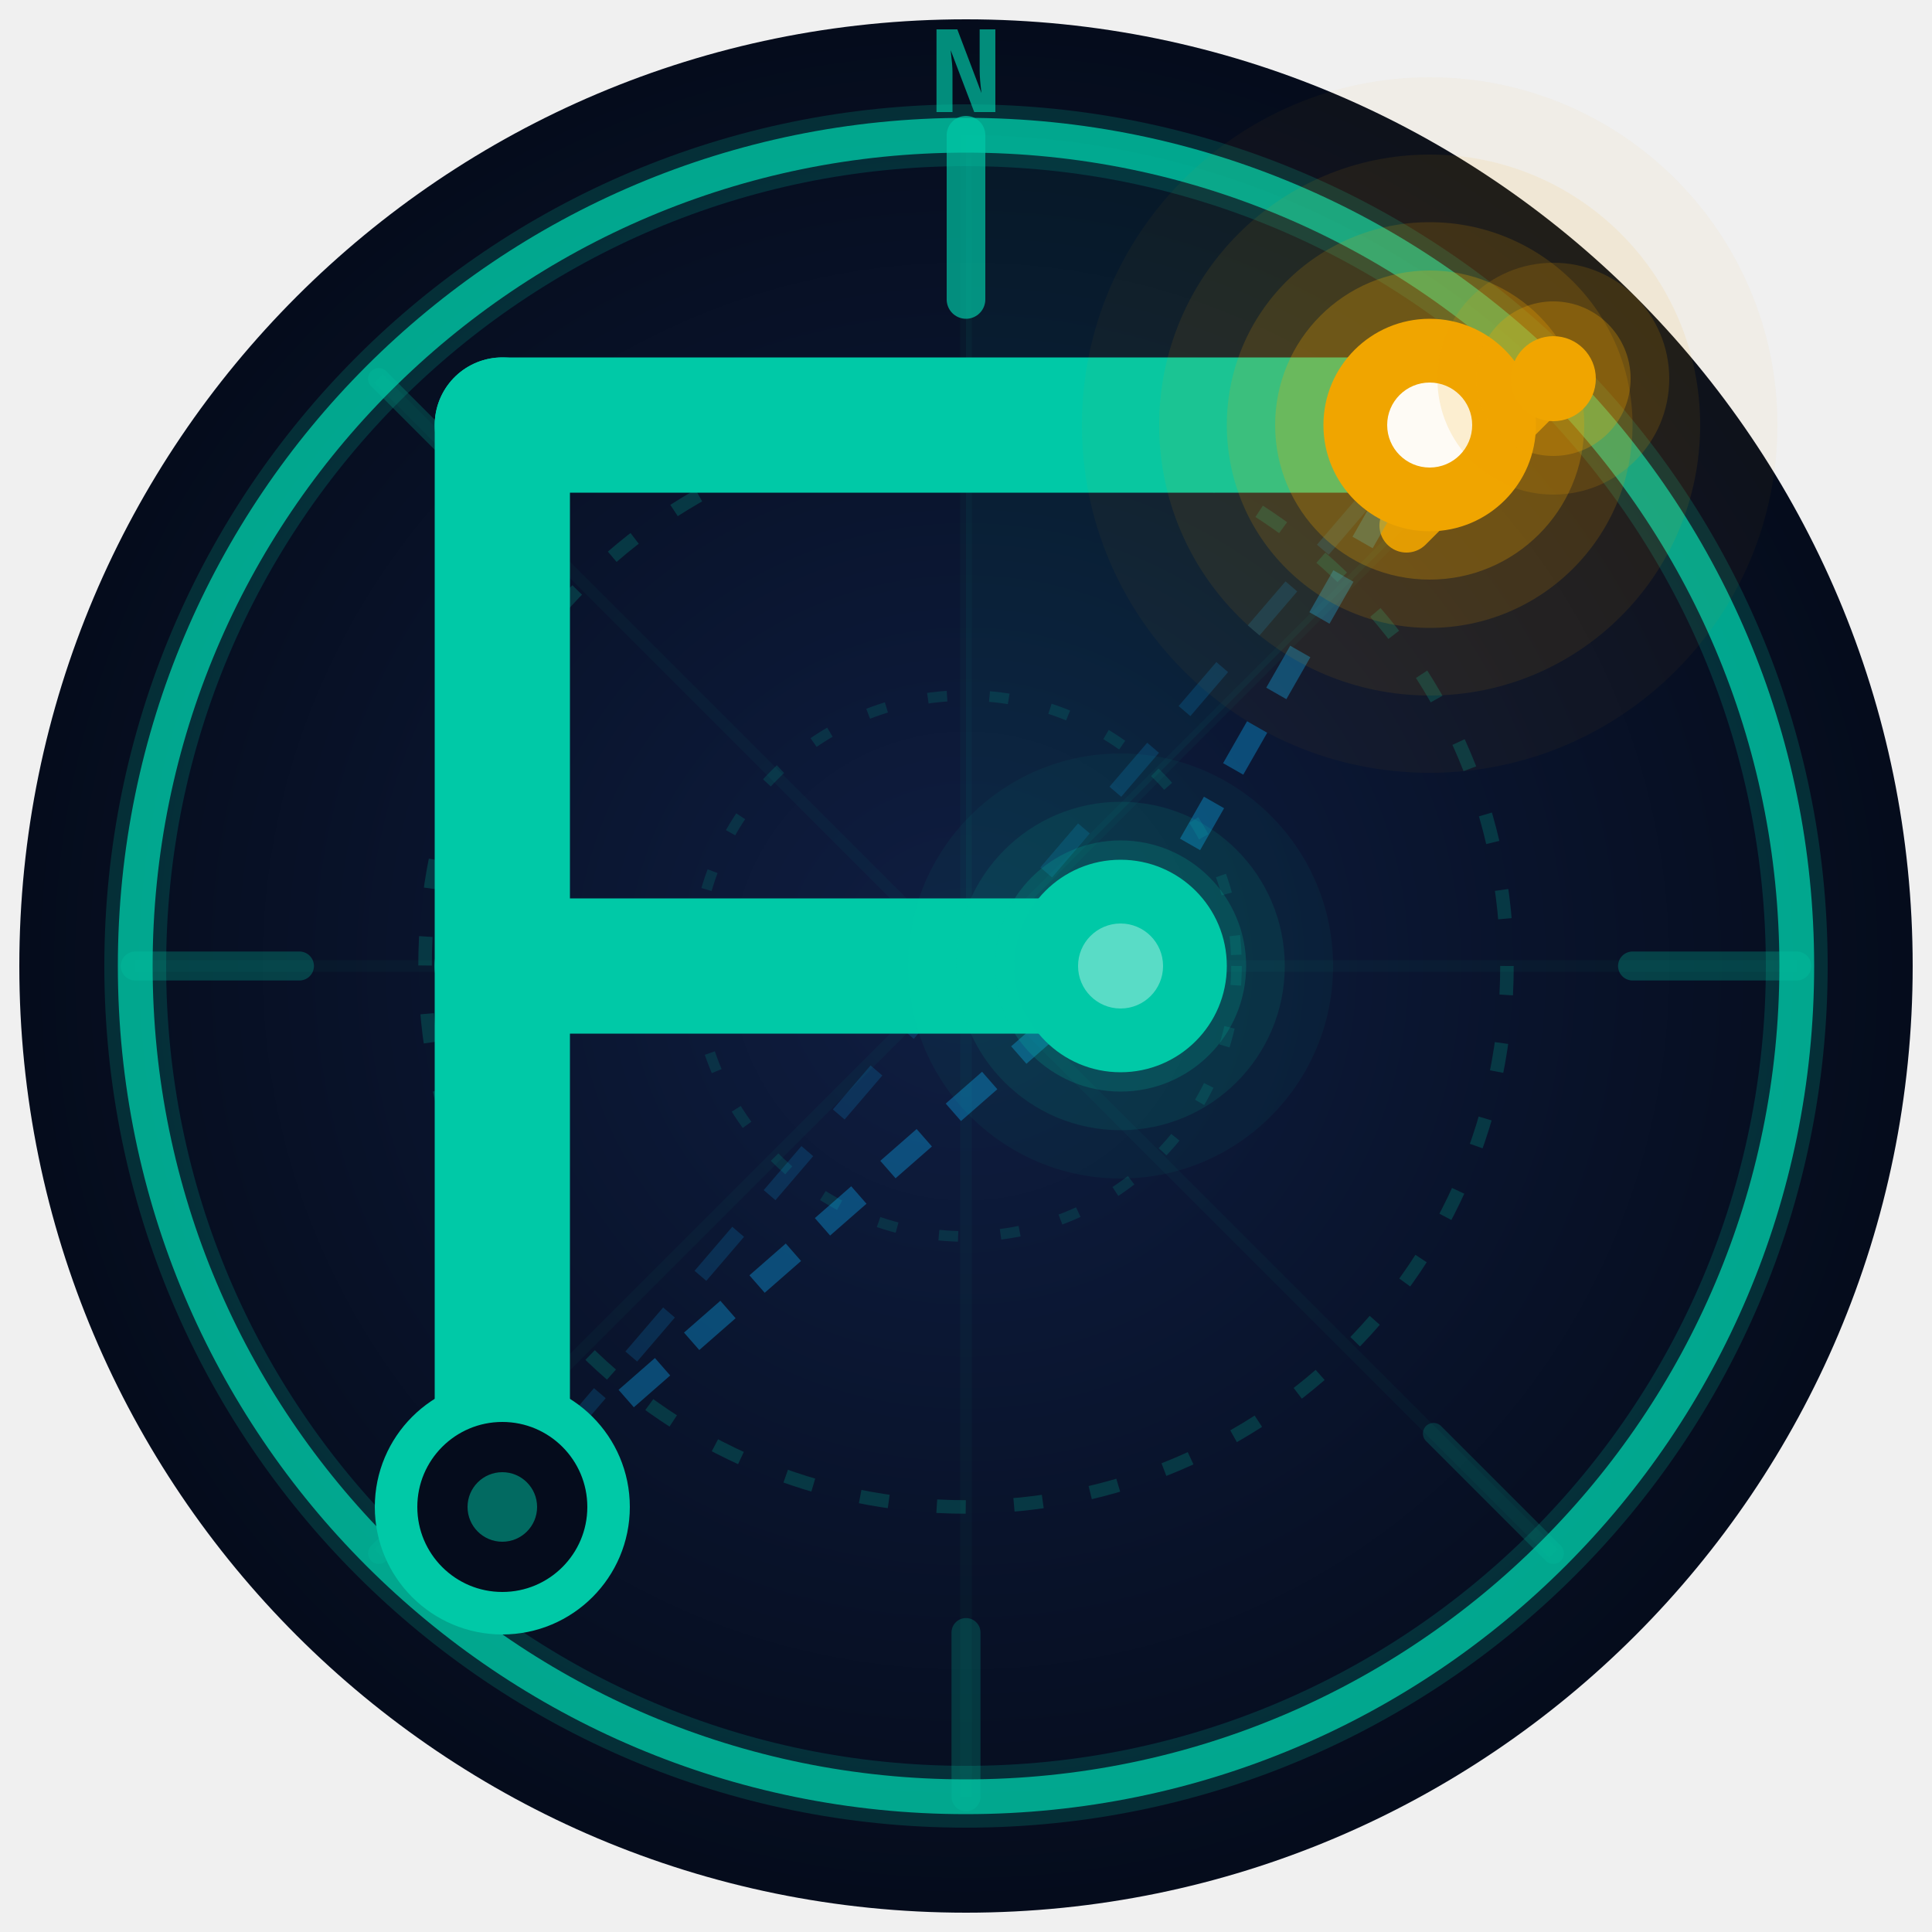
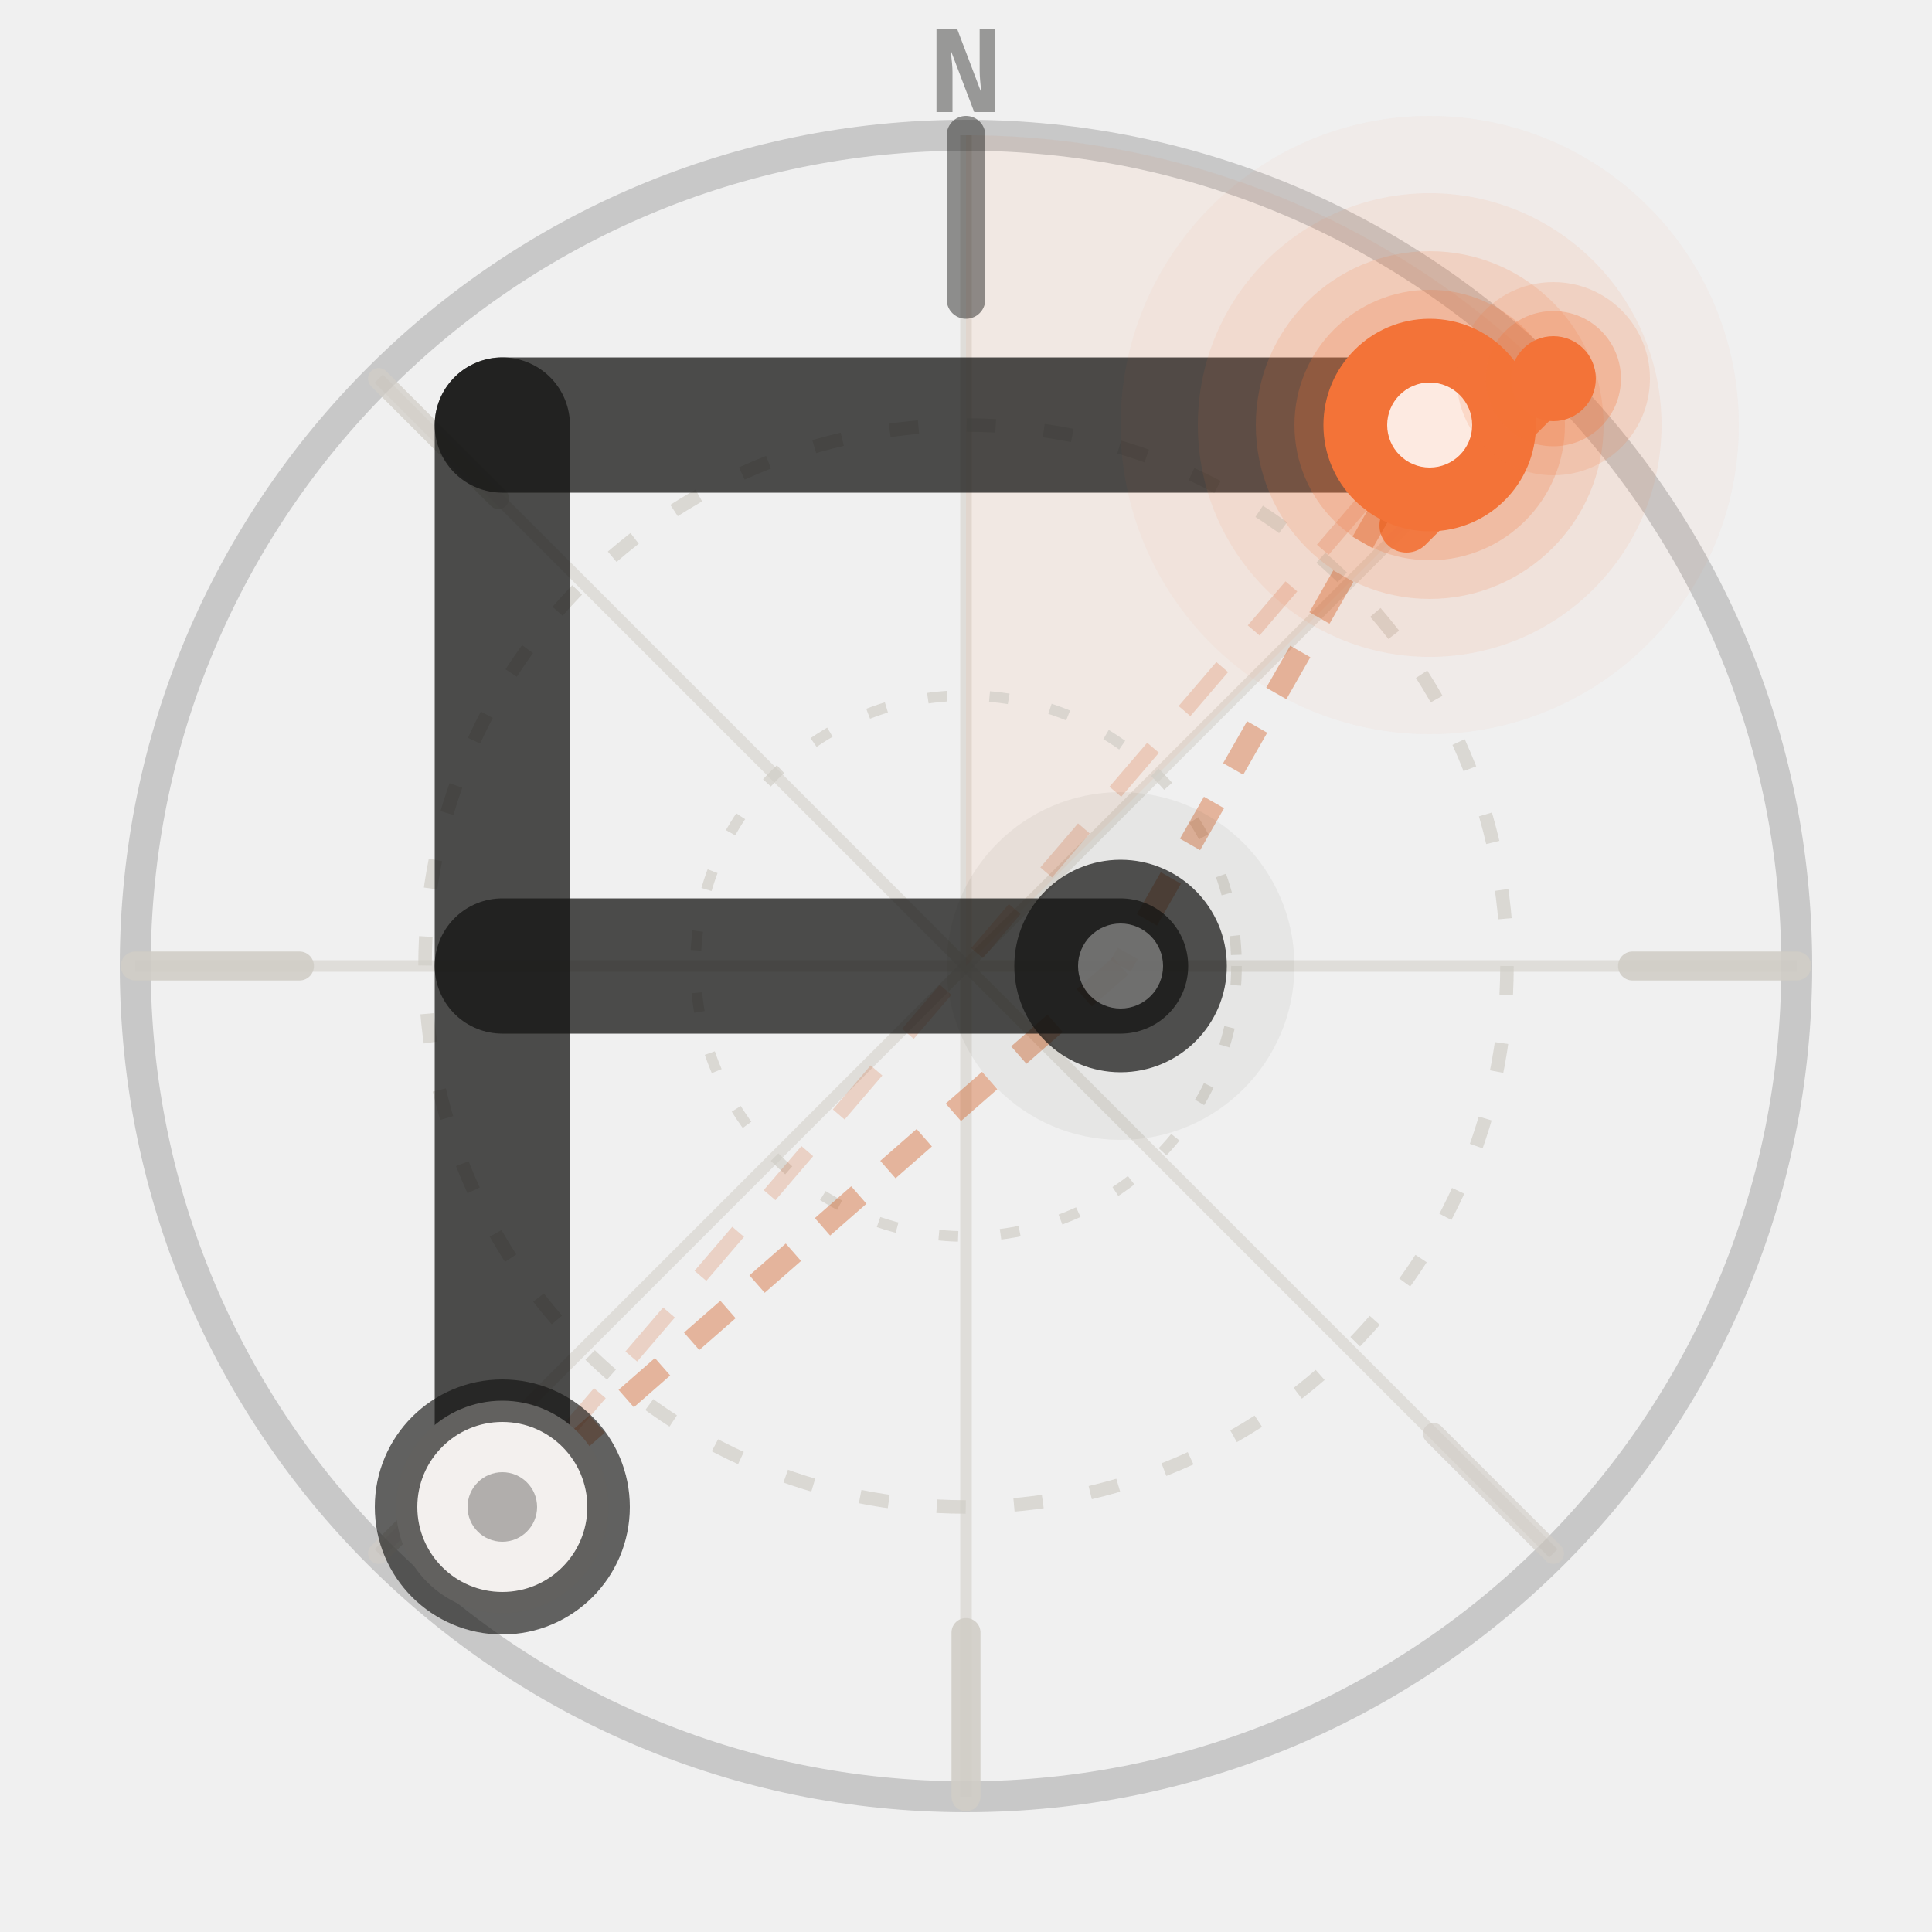
<svg xmlns="http://www.w3.org/2000/svg" viewBox="0 0 100 100" role="img">
-   <defs>
-     <radialGradient id="finva-bg-grad" cx="50%" cy="50%" r="50%">
-       <stop offset="0%" stop-color="#0f1e42" />
-       <stop offset="100%" stop-color="#050c1c" />
-     </radialGradient>
-   </defs>
-   <g id="layer-background">
-     <circle cx="50" cy="50" r="49" fill="url(#finva-bg-grad)" />
-   </g>
-   <g id="layer-grid" stroke="#00C9A7" stroke-width=".6" stroke-opacity=".04">
+   <g id="layer-grid" stroke="#D1CDC7" stroke-width=".6" stroke-opacity=".55">
    <line x1="50" y1="7" x2="50" y2="93" />
    <line x1="7" y1="50" x2="93" y2="50" />
    <line x1="19.6" y1="19.6" x2="80.4" y2="80.4" />
    <line x1="80.4" y1="19.6" x2="19.6" y2="80.4" />
  </g>
  <g id="layer-radar-wedge">
-     <path d="M 50,50 L 50,7 A 43,43 0 0,1 80.4,19.6 Z" fill="#00C9A7" fill-opacity=".055" />
+     <path d="M 50,50 L 50,7 A 43,43 0 0,1 80.4,19.6 Z" fill="#F37338" fill-opacity=".07" />
  </g>
-   <g id="layer-inner-rings" fill="none" cx="50" cy="50">
-     <circle cx="50" cy="50" r="14" stroke="#00C9A7" stroke-width=".55" stroke-dasharray="1,2.2" stroke-opacity=".14" />
-     <circle cx="50" cy="50" r="28" stroke="#00C9A7" stroke-width=".7" stroke-dasharray="1.5,2.5" stroke-opacity=".2" />
+   <g id="layer-inner-rings" fill="none">
+     <circle cx="50" cy="50" r="14" stroke="#D1CDC7" stroke-width=".55" stroke-dasharray="1,2.2" stroke-opacity=".7" />
+     <circle cx="50" cy="50" r="28" stroke="#D1CDC7" stroke-width=".7" stroke-dasharray="1.5,2.5" stroke-opacity=".7" />
  </g>
  <g id="layer-compass-ring">
-     <circle id="ring-glow" cx="50" cy="50" r="43" fill="none" stroke="#00C9A7" stroke-width="3.2" stroke-opacity=".18" />
-     <circle id="ring-main" cx="50" cy="50" r="43" fill="none" stroke="#00C9A7" stroke-width="1.8" stroke-opacity=".78" />
+     <circle cx="50" cy="50" r="43" fill="none" stroke="#141413" stroke-width="1.6" stroke-opacity=".18" />
    <g id="ticks" stroke-linecap="round">
-       <line id="tick-N" x1="50" y1="7" x2="50" y2="15.5" stroke="#00C9A7" stroke-width="2" stroke-opacity=".68" />
-       <line id="tick-E" x1="93" y1="50" x2="84.5" y2="50" stroke="#00C9A7" stroke-width="1.5" stroke-opacity=".26" />
-       <line id="tick-S" x1="50" y1="93" x2="50" y2="84.5" stroke="#00C9A7" stroke-width="1.5" stroke-opacity=".22" />
-       <line id="tick-W" x1="7" y1="50" x2="15.5" y2="50" stroke="#00C9A7" stroke-width="1.5" stroke-opacity=".26" />
-       <line id="tick-NW" x1="19.6" y1="19.6" x2="25.8" y2="25.8" stroke="#00C9A7" stroke-width="1.1" stroke-opacity=".22" />
-       <line id="tick-SE" x1="80.4" y1="80.4" x2="74.2" y2="74.2" stroke="#00C9A7" stroke-width="1.1" stroke-opacity=".18" />
-       <line id="tick-SW" x1="19.6" y1="80.4" x2="25.8" y2="74.2" stroke="#00C9A7" stroke-width="1.1" stroke-opacity=".18" />
-       <line id="tick-NE" x1="80.4" y1="19.6" x2="72.8" y2="27.2" stroke="#F0A500" stroke-width="2.8" stroke-opacity=".9" />
+       <line x1="50" y1="7" x2="50" y2="15.5" stroke="#141413" stroke-width="2" stroke-opacity=".45" />
+       <line x1="93" y1="50" x2="84.5" y2="50" stroke="#D1CDC7" stroke-width="1.5" stroke-opacity=".9" />
+       <line x1="50" y1="93" x2="50" y2="84.5" stroke="#D1CDC7" stroke-width="1.5" stroke-opacity=".9" />
+       <line x1="7" y1="50" x2="15.5" y2="50" stroke="#D1CDC7" stroke-width="1.5" stroke-opacity=".9" />
+       <line x1="19.6" y1="19.6" x2="25.8" y2="25.8" stroke="#D1CDC7" stroke-width="1.1" stroke-opacity=".75" />
+       <line x1="80.4" y1="80.4" x2="74.2" y2="74.2" stroke="#D1CDC7" stroke-width="1.1" stroke-opacity=".65" />
+       <line x1="19.6" y1="80.4" x2="25.8" y2="74.2" stroke="#D1CDC7" stroke-width="1.1" stroke-opacity=".65" />
+       <line x1="80.4" y1="19.6" x2="72.8" y2="27.2" stroke="#F37338" stroke-width="2.8" stroke-opacity=".9" />
    </g>
-     <text id="label-N" x="50" y="5.8" text-anchor="middle" font-size="6.5" fill="#00C9A7" font-family="Courier New, Courier, monospace" font-weight="700" fill-opacity=".68">N</text>
+     <text x="50" y="5.8" text-anchor="middle" font-size="6.5" fill="#141413" font-family="Courier New, Courier, monospace" font-weight="700" fill-opacity=".4">N</text>
  </g>
  <g id="layer-relationship">
-     <line id="rel-ai-fa" x1="74" y1="22" x2="58" y2="50" stroke="#0EA5E9" stroke-width="1.2" stroke-opacity=".38" stroke-dasharray="2.5,2" />
-     <line id="rel-fa-client" x1="58" y1="50" x2="26" y2="78" stroke="#0EA5E9" stroke-width="1.2" stroke-opacity=".38" stroke-dasharray="2.5,2" />
-     <line id="rel-ai-client" x1="74" y1="22" x2="26" y2="78" stroke="#0EA5E9" stroke-width=".8" stroke-opacity=".18" stroke-dasharray="3,2.5" />
-     <line id="rel-ai-bearing" x1="74" y1="22" x2="80.4" y2="19.6" stroke="#F0A500" stroke-width="1.4" stroke-opacity=".55" stroke-dasharray="1.5,1.5" />
+     <line x1="74" y1="22" x2="58" y2="50" stroke="#CF4500" stroke-width="1.2" stroke-opacity=".35" stroke-dasharray="2.5,2" />
+     <line x1="58" y1="50" x2="26" y2="78" stroke="#CF4500" stroke-width="1.2" stroke-opacity=".35" stroke-dasharray="2.5,2" />
+     <line x1="74" y1="22" x2="26" y2="78" stroke="#CF4500" stroke-width=".8" stroke-opacity=".18" stroke-dasharray="3,2.5" />
+     <line x1="74" y1="22" x2="80.4" y2="19.6" stroke="#F37338" stroke-width="1.4" stroke-opacity=".55" stroke-dasharray="1.5,1.5" />
  </g>
-   <g id="layer-f-backbone" stroke="#00C9A7" stroke-width="7" stroke-linecap="round">
-     <line id="f-vertical" x1="26" y1="22" x2="26" y2="78" />
-     <line id="f-top-bar" x1="26" y1="22" x2="74" y2="22" />
-     <line id="f-middle-bar" x1="26" y1="50" x2="58" y2="50" />
+   <g id="layer-f-backbone" stroke="#141413" stroke-width="7" stroke-linecap="round" stroke-opacity=".75">
+     <line x1="26" y1="22" x2="26" y2="78" />
+     <line x1="26" y1="22" x2="74" y2="22" />
+     <line x1="26" y1="50" x2="58" y2="50" />
  </g>
  <g id="node-client">
-     <circle id="client-ring" cx="26" cy="78" r="5.5" fill="#050c1c" stroke="#00C9A7" stroke-width="2.2" />
-     <circle id="client-center" cx="26" cy="78" r="1.8" fill="#00C9A7" fill-opacity=".5" />
+     <circle cx="26" cy="78" r="5.5" fill="#F3F0EE" stroke="#141413" stroke-width="2.2" stroke-opacity=".65" />
+     <circle cx="26" cy="78" r="1.8" fill="#141413" fill-opacity=".3" />
  </g>
  <g id="node-fa">
-     <circle cx="58" cy="50" r="11" fill="#00C9A7" fill-opacity=".05" />
-     <circle cx="58" cy="50" r="8.5" fill="#00C9A7" fill-opacity=".1" />
-     <circle cx="58" cy="50" r="6.5" fill="#00C9A7" fill-opacity=".18" />
-     <circle id="fa-main" cx="58" cy="50" r="5.5" fill="#00C9A7" />
-     <circle id="fa-core" cx="58" cy="50" r="2.2" fill="#FFFFFF" fill-opacity=".35" />
+     <circle cx="58" cy="50" r="9" fill="#141413" fill-opacity=".05" />
+     <circle cx="58" cy="50" r="5.5" fill="#141413" fill-opacity=".72" />
+     <circle cx="58" cy="50" r="2.2" fill="#FFFFFF" fill-opacity=".35" />
  </g>
  <g id="node-ai">
-     <circle cx="74" cy="22" r="18" fill="#F0A500" fill-opacity=".04" />
-     <circle cx="74" cy="22" r="14" fill="#F0A500" fill-opacity=".08" />
-     <circle cx="74" cy="22" r="10.5" fill="#F0A500" fill-opacity=".15" />
-     <circle cx="74" cy="22" r="8" fill="#F0A500" fill-opacity=".26" />
-     <circle id="ai-main" cx="74" cy="22" r="5.5" fill="#F0A500" />
-     <circle id="ai-core" cx="74" cy="22" r="2.2" fill="#FFFFFF" fill-opacity=".96" />
+     <circle cx="74" cy="22" r="16" fill="#F37338" fill-opacity=".04" />
+     <circle cx="74" cy="22" r="12" fill="#F37338" fill-opacity=".08" />
+     <circle cx="74" cy="22" r="9" fill="#F37338" fill-opacity=".15" />
+     <circle cx="74" cy="22" r="7" fill="#F37338" fill-opacity=".22" />
+     <circle cx="74" cy="22" r="5.5" fill="#F37338" />
+     <circle cx="74" cy="22" r="2.2" fill="#FFFFFF" fill-opacity=".85" />
  </g>
  <g id="layer-ne-bearing">
-     <circle cx="80.4" cy="19.6" r="6" fill="#F0A500" fill-opacity=".15" />
-     <circle cx="80.4" cy="19.6" r="4" fill="#F0A500" fill-opacity=".28" />
-     <circle id="ne-dot" cx="80.4" cy="19.6" r="2.2" fill="#F0A500" />
+     <circle cx="80.4" cy="19.6" r="5" fill="#F37338" fill-opacity=".15" />
+     <circle cx="80.4" cy="19.6" r="3.5" fill="#F37338" fill-opacity=".28" />
+     <circle cx="80.4" cy="19.6" r="2.2" fill="#F37338" />
  </g>
</svg>
